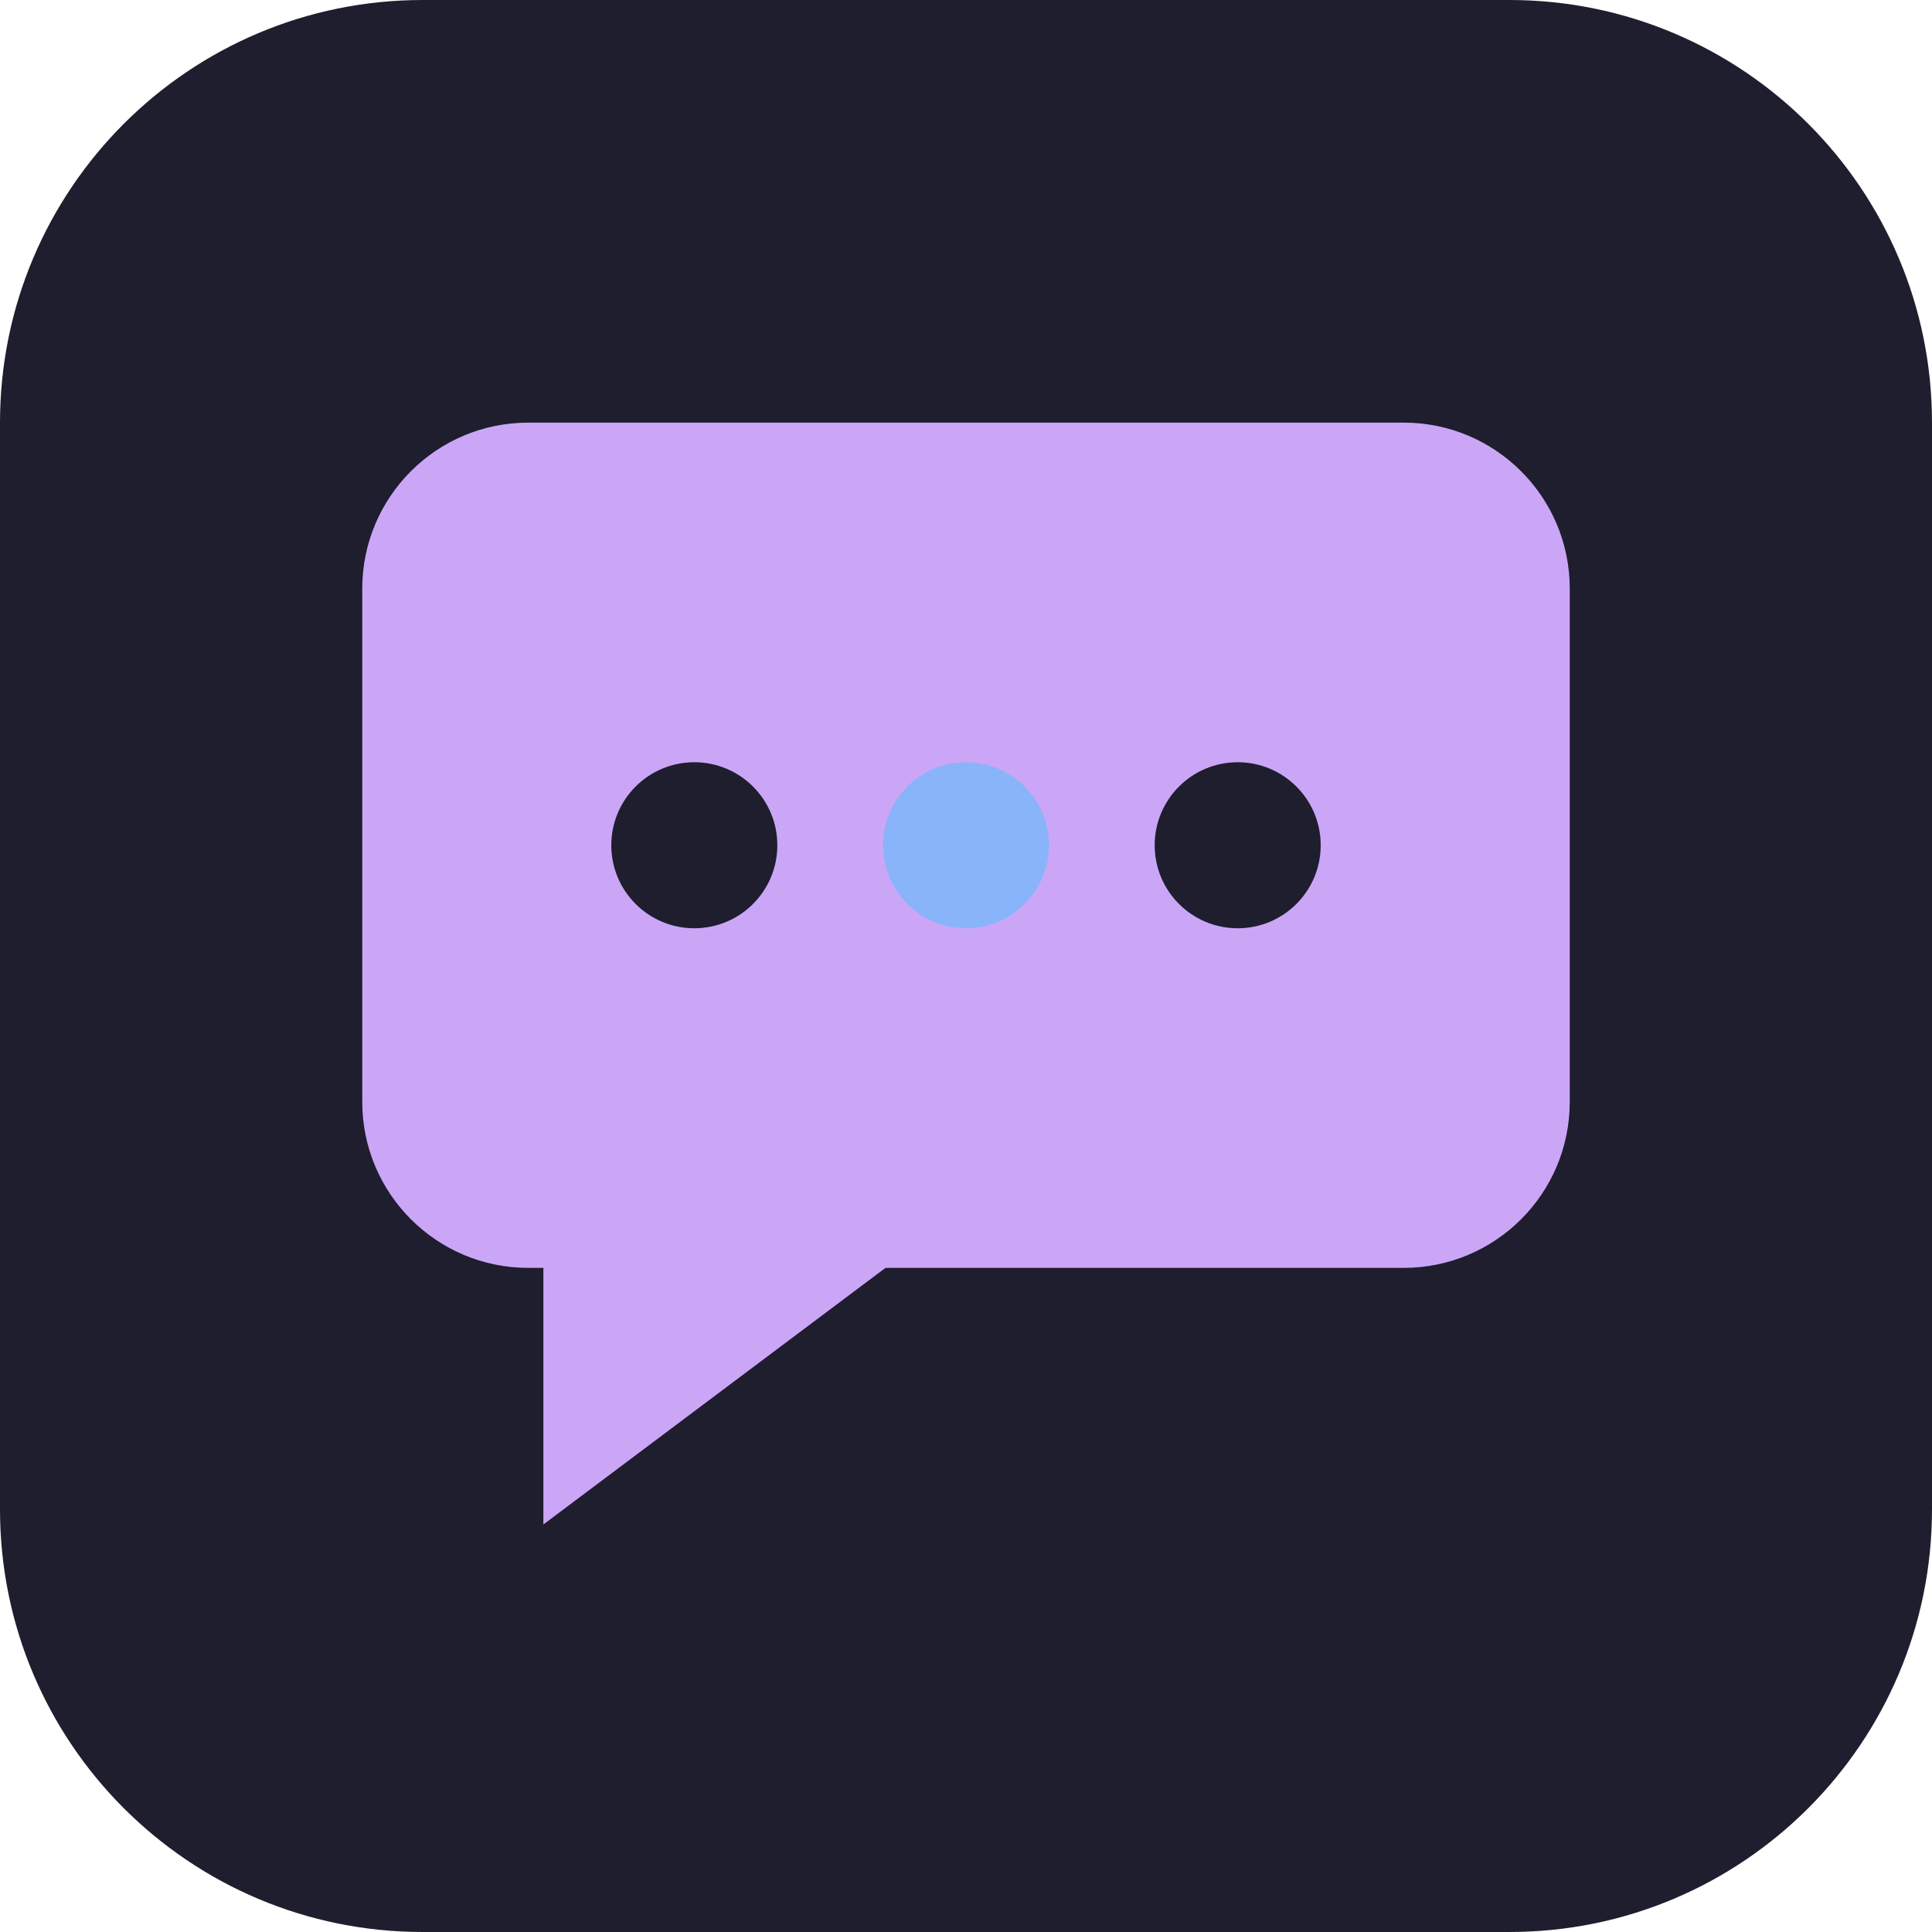
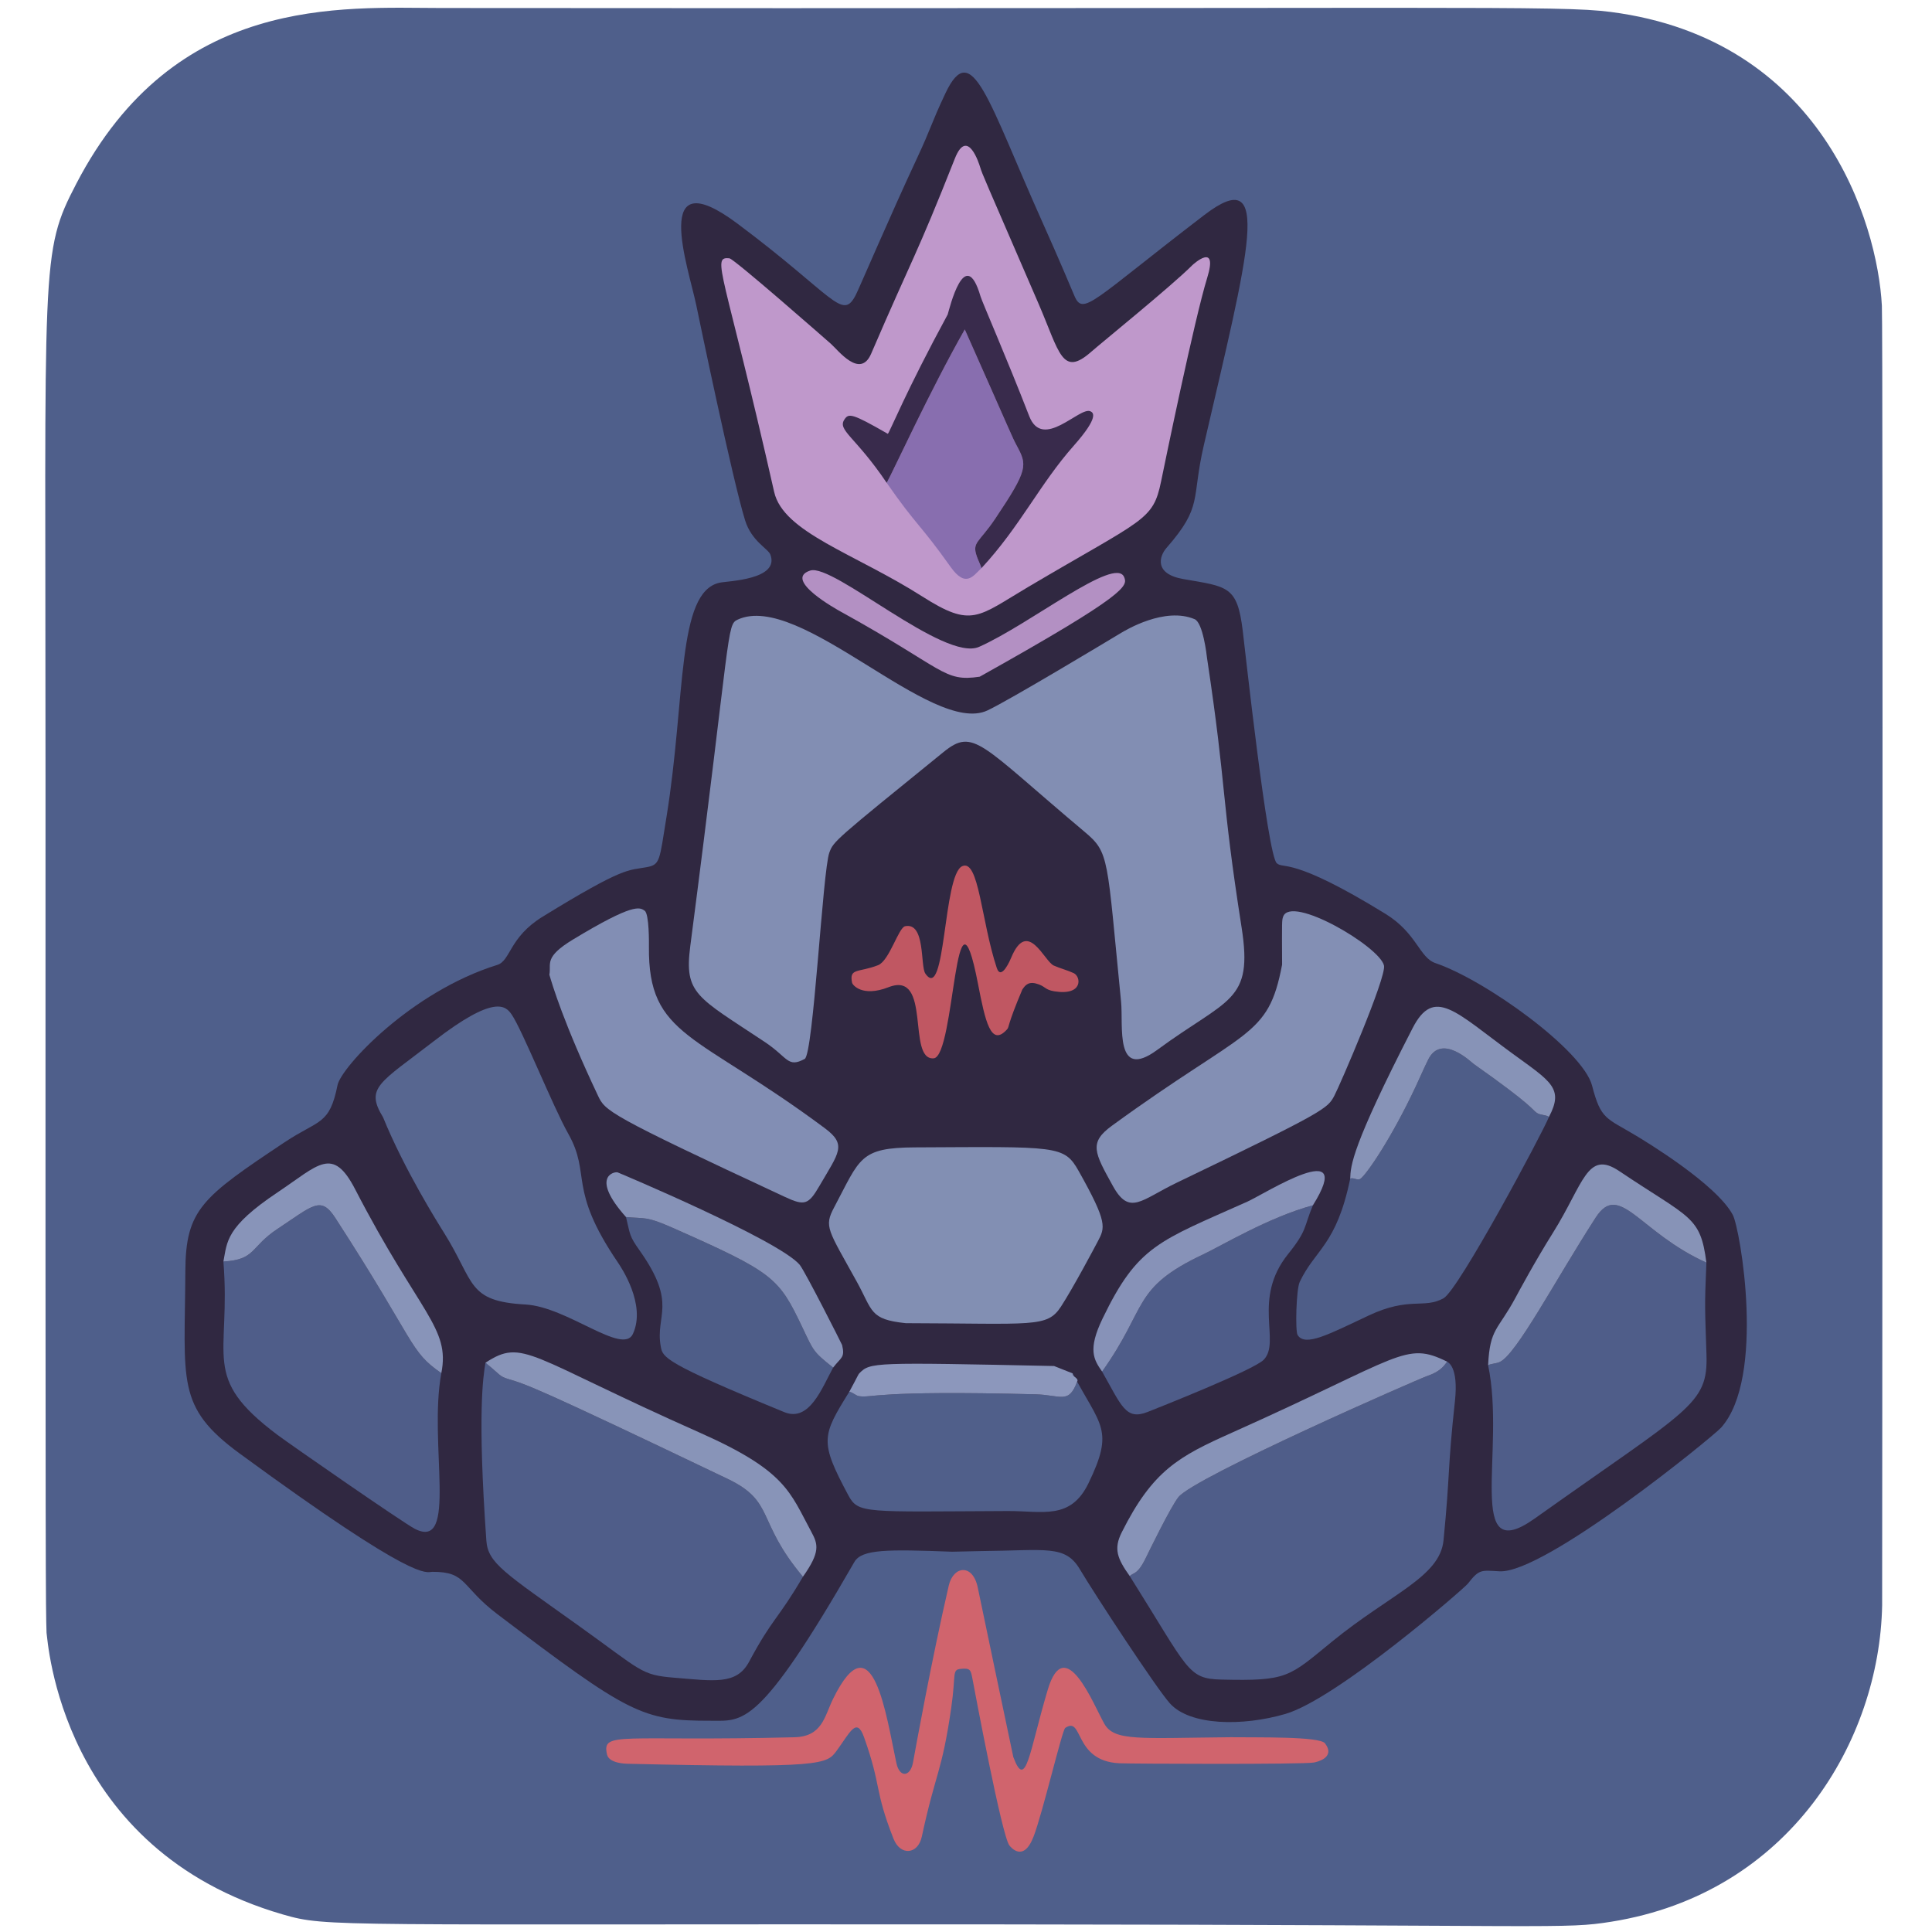
- <svg xmlns="http://www.w3.org/2000/svg" viewBox="0 0 512 512" width="512" height="512" role="img" aria-label="Isane">
-   <rect width="512" height="512" rx="112" ry="112" fill="#1e1e2e" />
-   <path d="M144 300 L144 404 L240 332 Z" fill="#cba6f7" />
-   <rect x="96" y="112" width="320" height="224" rx="44" ry="44" fill="#cba6f7" />
-   <circle cx="184" cy="224" r="22" fill="#1e1e2e" />
-   <circle cx="256" cy="224" r="22" fill="#89b4fa" />
-   <circle cx="328" cy="224" r="22" fill="#1e1e2e" />
+ <svg xmlns="http://www.w3.org/2000/svg" role="img" aria-label="Isane" width="1800" height="1800" viewBox="0 0 1800 1800" version="1.1" style="fill-rule:evenodd;clip-rule:evenodd;stroke-linejoin:round;stroke-miterlimit:2;">
+   <g transform="matrix(8.647974,0,0,8.647974,-6692.876,-1371.131)">
+     <path d="M778.938,334.456C778.849,331.416 778.814,331.419 778.828,242.499C778.836,186.263 778.23,185.866 782.153,178.325C792.769,157.92 810.687,159.4 821.5,159.411C931.866,159.52 941.805,159.107 947.449,159.836C970.2,162.775 976.195,182.516 976.665,191.491C976.804,194.151 976.696,331.406 976.694,331.504C976.411,346.025 966.784,362.511 947.511,365.583C942.375,366.402 942.352,365.924 882.501,365.872C809.354,365.809 809.248,366.204 804.411,364.805C780.31,357.832 779.079,335.158 778.938,334.456Z" style="fill:rgb(79,95,139);" />
+     <path d="M876.501,325.721C869.554,325.462 866.769,325.436 865.968,326.828C855.638,344.793 853.987,343.922 850.495,343.931C843.113,343.949 841.685,343.191 827.527,332.463C823.557,329.456 824.249,327.873 820.514,327.888C819.772,327.891 818.971,329.22 799.737,315.137C792.854,310.098 793.835,307.376 793.892,295.504C793.924,288.853 795.696,287.534 804.579,281.613C808.303,279.131 809.414,279.807 810.288,275.45C810.669,273.552 818.144,265.408 827.5,262.501C828.94,262.053 828.772,259.525 832.388,257.304C841.288,251.836 841.555,252.355 843.59,251.973C845.055,251.697 844.96,251.311 845.732,246.538C847.824,233.611 846.812,222.319 851.46,221.324C852.329,221.138 857.93,221.013 856.923,218.306C856.68,217.653 854.896,216.872 854.192,214.595C852.83,210.186 849.319,193.272 848.932,191.41C848.099,187.395 843.947,175.593 853.389,182.653C863.849,190.473 864.661,193.196 866.134,190.298C866.522,189.534 869.833,181.768 872.713,175.604C874.327,172.151 874.125,172.116 875.768,168.621C878.646,162.499 880.378,169.449 886.277,182.595C887.976,186.381 889.402,189.773 889.666,190.401C890.613,192.655 891.553,190.987 903.658,181.721C911.19,175.955 908.424,185.744 903.615,206.526C902.247,212.435 903.554,213.048 899.588,217.586C898.835,218.447 898.204,220.378 901.416,220.935C906.18,221.762 907.215,221.657 907.804,226.461C908.079,228.7 910.468,250.608 911.469,251.539C912.227,252.243 912.973,250.717 923.185,257C926.567,259.08 926.834,261.719 928.567,262.307C933.976,264.144 944.46,271.706 945.445,275.511C946.403,279.215 946.959,278.955 950.231,280.928C951.151,281.483 958.846,286.124 960.605,289.437C961.414,290.961 964.156,306.991 959.34,312.358C958.464,313.334 940.342,328.095 935.475,327.831C933.484,327.723 933.295,327.579 932.059,329.165C931.656,329.683 917.958,341.575 912.414,343.195C907.75,344.558 902.101,344.461 899.951,342.048C898.461,340.376 891.864,330.309 890.274,327.633C888.679,324.948 886.689,325.585 879.495,325.655C878.497,325.677 877.499,325.699 876.501,325.721Z" style="fill:rgb(48,40,65);" />
+     <path d="M903.963,229.445C906.14,243.924 905.416,243.973 907.688,258.48C908.952,266.552 906.247,266.032 898.602,271.655C893.98,275.054 894.955,269.023 894.703,266.481C893.154,250.858 893.474,250.434 890.768,248.161C879.49,238.686 878.841,236.916 875.562,239.578C863.798,249.124 863.733,249.172 863.274,250.399C862.555,252.325 861.556,272.131 860.617,272.632C858.753,273.626 858.843,272.483 856.309,270.799C848.994,265.935 847.619,265.646 848.29,260.481C852.703,226.517 852.192,225.866 853.381,225.31C860.085,222.178 874.308,237.882 880.298,235.091C882.647,233.996 893.517,227.448 894.655,226.763C895.211,226.428 899.417,223.894 902.626,225.256C903.526,225.637 903.923,229.096 903.963,229.445Z" style="fill:rgb(130,142,179);" />
+     <path d="M885.842,191.341C888.071,196.515 888.345,199.21 891.468,196.464C892.583,195.484 900.236,189.277 902.348,187.146C902.467,187.026 905.199,184.536 903.977,188.492C902.6,192.949 899.376,208.64 899.015,210.401C898.134,214.685 897.224,214.374 884.668,221.8C879.235,225.013 878.646,226.223 873.297,222.817C865.987,218.162 858.317,215.925 857.326,211.542C851.931,187.685 850.478,186.156 852.514,186.382C853.011,186.437 862.571,194.827 863.43,195.581C864.227,196.281 866.589,199.413 867.775,196.658C872.296,186.151 872.574,186.311 876.792,175.635C878.16,172.172 879.433,176.283 879.5,176.5C879.799,177.467 879.832,177.418 885.842,191.341Z" style="fill:rgb(191,152,203);" />
+     <path d="M929.842,305.252C929.881,305.314 931.083,305.707 930.668,309.517C929.853,316.993 930.177,316.985 929.441,324.494C929.052,328.452 923.732,330.257 917.424,335.411C912.771,339.213 912.676,339.67 905.5,339.496C901.838,339.408 902,338.461 895.639,328.35C895.995,327.947 896.451,328.273 897.356,326.412C897.617,325.875 900.056,320.856 900.886,319.833C902.649,317.66 926.68,307.132 927.738,306.769C929.376,306.208 929.645,305.394 929.842,305.252Z" style="fill:rgb(79,93,137);" />
+     <path d="M826.224,305.361C827.847,306.674 827.712,306.828 828.676,307.114C830.667,307.704 831.703,308.012 852.305,317.868C857.468,320.338 855.342,322.362 860.427,328.417C857.675,333.124 857.188,332.789 854.626,337.577C853.277,340.099 850.848,339.642 846.522,339.291C842.941,339.001 843.047,338.545 836.341,333.751C828.273,327.982 826.492,326.969 826.32,324.517C825.349,310.746 825.978,306.873 826.224,305.361Z" style="fill:rgb(79,93,137);" />
+     <path d="M815.195,278.923C813.235,275.715 814.804,275.246 820.668,270.714C827.232,265.64 828.411,266.919 829.051,267.853C830.199,269.529 833.491,277.76 835.14,280.681C837.659,285.143 835.028,286.516 840.469,294.527C840.824,295.049 843.564,299.084 842.113,302.25C841.032,304.61 835.042,299.339 830.545,299.089C824.184,298.735 825.124,296.715 821.743,291.333C821.146,290.382 817.481,284.548 815.195,278.923Z" style="fill:rgb(87,102,144);" />
+     <path d="M957.76,294.575C957.546,299.539 957.614,299.487 957.769,304.491C957.937,309.908 955.963,310.271 939.259,322.148C931.682,327.535 936.174,314.781 934.243,305.624C934.638,305.443 935.105,305.462 935.5,305.28C937.319,304.443 941.469,296.478 945.838,289.718C948.396,285.761 950.522,291.318 957.76,294.575Z" style="fill:rgb(79,93,137);" />
+     <path d="M797.992,294.457C801.496,294.265 800.863,292.904 803.788,290.965C807.686,288.383 808.483,287.345 810.054,289.77C818.832,303.321 817.99,304.083 821.471,306.482C820.064,314.06 823.337,325.692 818.607,323.25C817.331,322.591 805.17,314.152 803.808,313.129C795.452,306.856 798.831,304.864 797.992,294.457Z" style="fill:rgb(79,93,137);" />
+     <path d="M871.51,301.1C867.594,300.695 867.968,299.783 866.235,296.643C863.115,290.993 862.675,290.724 863.789,288.623C866.589,283.348 866.505,282.189 872.498,282.161C887.887,282.087 888.565,281.917 890.14,284.719C893.279,290.303 892.987,290.791 892.173,292.327C891.873,292.895 889.527,297.323 888.223,299.319C886.725,301.609 885.282,301.135 871.51,301.1Z" style="fill:rgb(130,143,179);" />
+     <path d="M906.501,345.706C909.397,345.744 916.097,345.602 916.673,346.366C917.879,347.966 915.668,348.394 915.481,348.431C914.347,348.651 895.736,348.572 894.5,348.511C889.548,348.265 890.648,343.369 888.684,344.708C888.351,344.935 886.258,353.856 885.278,356.402C884.178,359.263 882.809,357.541 882.67,357.367C881.862,356.351 878.957,340.835 878.686,339.387C878.504,338.415 878.429,338.248 877.43,338.343C876.456,338.435 876.929,338.892 876.413,342.478C875.394,349.561 874.748,349.376 873.235,356.415C872.815,358.367 870.915,358.495 870.191,356.657C868.082,351.31 868.93,351.096 867.01,345.707C866.207,343.452 865.483,345.228 864.064,347.156C862.992,348.613 862.658,349.068 841.495,348.564C841.303,348.56 839.532,348.518 839.32,347.567C838.746,344.996 840.714,346.183 859.511,345.71C862.522,345.634 862.745,343.466 863.673,341.576C867.961,332.837 869.393,343.391 870.498,348.501C870.844,350.1 872.004,349.997 872.29,348.41C872.567,346.881 874.258,337.511 876.138,329.368C876.63,327.238 878.716,326.973 879.259,329.568C879.565,331.029 883.066,347.767 883.09,347.833C884.464,351.539 884.819,347.228 886.803,340.588C888.665,334.357 891.733,342.209 892.894,344.252C893.978,346.161 896.624,345.798 906.501,345.706Z" style="fill:rgb(208,100,109);" />
+     <path d="M940.801,278.875C940.127,280.571 931.071,297.513 929.444,298.415C927.317,299.593 925.785,298.202 921.386,300.27C917.09,302.29 914.517,303.687 913.715,302.366C913.458,301.943 913.565,297.469 913.947,296.659C915.618,293.12 917.893,292.743 919.386,285.535C919.694,285.358 920.144,285.747 920.452,285.569C921.049,285.226 923.812,281.248 926.495,275.498C926.928,274.569 927.331,273.627 927.787,272.709C929.215,269.831 932.418,272.981 932.697,273.178C939.206,277.764 938.929,278.072 939.503,278.454C939.882,278.705 940.422,278.623 940.801,278.875Z" style="fill:rgb(78,93,136);" />
+     <path d="M833.109,263.558C833.34,262.371 832.465,261.697 835.663,259.762C842.181,255.818 842.835,256.281 843.378,256.666C843.874,257.017 843.84,260.21 843.836,260.521C843.73,270.311 848.936,269.778 862.791,280.1C865.19,281.888 864.309,282.702 862.204,286.315C861.026,288.337 860.617,288.489 858.498,287.503C839.281,278.564 839.126,278.237 838.342,276.579C834.63,268.733 833.426,264.635 833.109,263.558Z" style="fill:rgb(130,142,180);" />
+     <path d="M912.049,262.474C912.026,257.699 912.025,257.701 912.16,257.311C912.998,254.9 922.57,260.535 923.027,262.572C923.307,263.82 918.243,275.542 917.677,276.597C916.944,277.963 916.802,278.227 900.717,285.957C896.874,287.804 895.62,289.572 893.82,286.32C891.819,282.706 891.215,281.65 893.717,279.827C908.271,269.219 910.534,270.472 912.049,262.474Z" style="fill:rgb(131,143,180);" />
+     <path d="M889.488,306.511C892.493,312.199 894.007,312.529 891.194,318.338C889.256,322.341 886.265,321.321 882.495,321.338C866.986,321.404 866.396,321.66 865.3,319.609C862.213,313.831 862.457,313.263 865.42,308.492C865.81,308.543 866.11,308.916 866.5,308.967C868.006,309.164 868.008,308.315 885.488,308.763C888.22,308.833 889.077,309.891 889.993,307.326C890.101,307.025 889.381,306.812 889.488,306.511Z" style="fill:rgb(80,95,138);" />
+     <path d="M915.368,288.4C914.367,290.778 914.789,291.052 912.698,293.651C908.777,298.523 911.957,303.105 910.065,305.045C908.986,306.149 898.584,310.261 897.564,310.664C895.207,311.595 894.762,310.024 892.657,306.314C897.638,299.331 895.8,297.339 903.575,293.675C905.56,292.74 910.635,289.677 915.368,288.4Z" style="fill:rgb(78,92,137);" />
+     <path d="M841.364,289.665C843.448,289.86 843.519,289.557 846.358,290.812C857.332,295.666 857.81,296.184 860.374,301.568C861.58,304.102 861.512,304.164 863.681,305.885C862.483,308.069 861.127,311.796 858.419,310.684C845.431,305.352 845.329,304.802 845.111,303.616C844.483,300.209 846.96,299.097 842.849,293.292C841.683,291.646 841.844,291.611 841.364,289.665Z" style="fill:rgb(78,93,136);" />
+     <path d="M877.863,194.041C882.999,205.588 882.926,205.561 883.443,206.525C884.586,208.659 884.738,209.067 881.154,214.412C879.385,217.05 878.616,216.929 879.163,218.5C879.31,218.924 879.521,219.324 879.669,219.749C878.802,220.532 878.003,221.978 876.327,219.614C873.031,214.966 872.715,215.263 869.452,210.569C870.189,209.247 874.079,200.707 877.863,194.041Z" style="fill:rgb(136,110,175);" />
+     <path d="M885.501,264.498C884.522,264.252 884.229,264.968 884.064,265.15C882.393,269.1 882.67,269.167 882.424,269.44C880.679,271.382 880.078,268.621 879.286,264.536C876.779,251.604 876.833,272.388 874.511,272.567C871.586,272.792 874.343,263.08 869.653,264.903C866.775,266.022 865.764,264.626 865.725,264.439C865.385,262.797 866.395,263.363 868.521,262.533C869.743,262.057 870.716,258.48 871.44,258.333C873.644,257.885 873.052,262.617 873.617,263.437C875.831,266.646 875.504,252.813 877.587,251.868C879.387,251.051 879.623,257.731 881.307,262.821C881.795,264.293 882.806,261.863 882.864,261.722C884.639,257.456 886.423,262.118 887.45,262.572C888.149,262.881 888.899,263.066 889.593,263.385C890.398,263.754 890.643,265.851 887.52,265.348C886.404,265.168 886.585,264.772 885.501,264.498Z" style="fill:rgb(192,87,98);" />
+     <path d="M826.224,305.361C830.313,302.697 830.73,304.645 849.322,312.899C858.597,317.017 859.001,319.259 861.338,323.591C862.053,324.916 862.321,325.742 860.427,328.417C855.342,322.362 857.468,320.338 852.305,317.868C831.703,308.012 830.667,307.704 828.676,307.114C827.712,306.828 827.847,306.674 826.224,305.361Z" style="fill:rgb(136,148,184);" />
+     <path d="M929.842,305.252C929.645,305.394 929.376,306.208 927.738,306.769C926.68,307.132 902.649,317.66 900.886,319.833C900.056,320.856 897.617,325.875 897.356,326.412C896.451,328.273 895.995,327.947 895.639,328.35C894.277,326.45 893.887,325.402 894.772,323.636C898.137,316.922 900.947,315.445 906.66,312.89C925.028,304.678 925.277,303.005 929.842,305.252Z" style="fill:rgb(135,147,184);" />
+     <path d="M797.992,294.457C798.41,292.335 798.192,290.77 803.854,286.988C808.24,284.057 809.752,281.969 812.183,286.669C819.161,300.158 822.439,301.563 821.471,306.482C817.99,304.083 818.832,303.321 810.054,289.77C808.483,287.345 807.686,288.383 803.788,290.965C800.863,292.904 801.496,294.265 797.992,294.457Z" style="fill:rgb(136,148,185);" />
+     <path d="M957.76,294.575C950.522,291.318 948.396,285.761 945.838,289.718C941.469,296.478 937.319,304.443 935.5,305.28C935.105,305.462 934.638,305.443 934.243,305.624C934.44,301.611 935.298,301.893 937.206,298.334C937.511,297.765 939.279,294.468 941.238,291.345C944.535,286.085 944.901,282.387 948.363,284.711C956.032,289.859 957.11,289.518 957.76,294.575Z" style="fill:rgb(135,147,183);" />
+     <path d="M879.473,231.452C875.534,232.04 875.786,230.666 864.524,224.457C864.136,224.243 858.217,220.98 861.216,220.016C863.696,219.219 875.648,229.902 879.405,228.237C884.871,225.814 894.08,218.39 895.033,220.725C895.418,221.668 895.488,222.504 879.473,231.452Z" style="fill:rgb(179,144,195);" />
+     <path d="M940.801,278.875C940.422,278.623 939.882,278.705 939.503,278.454C938.929,278.072 939.206,277.764 932.697,273.178C932.418,272.981 929.215,269.831 927.787,272.709C927.331,273.627 926.928,274.569 926.495,275.498C923.812,281.248 921.049,285.226 920.452,285.569C920.144,285.747 919.694,285.358 919.386,285.535C919.436,284.132 919.507,282.15 926.104,269.323C928.432,264.795 930.717,267.568 936.863,272.048C941.025,275.083 942.429,275.79 940.801,278.875Z" style="fill:rgb(135,147,183);" />
+     <path d="M877.863,194.041C874.079,200.707 870.189,209.247 869.452,210.569C866.077,205.556 864.106,204.912 864.9,203.736C865.354,203.064 865.675,203.041 869.576,205.289C869.833,204.982 871.499,200.771 876.023,192.427C876.206,191.84 877.887,184.771 879.558,190.475C879.74,191.096 882.361,197.076 884.804,203.376C886.258,207.125 890.217,202.342 891.393,202.857C891.695,202.989 892.389,203.422 889.601,206.57C885.925,210.719 883.844,215.246 879.669,219.749C879.521,219.324 879.31,218.924 879.163,218.5C878.616,216.929 879.385,217.05 881.154,214.412C884.738,209.067 884.586,208.659 883.443,206.525C882.926,205.561 882.999,205.588 877.863,194.041Z" style="fill:rgb(57,43,76);" />
+     <path d="M841.364,289.665C837.495,285.327 840.082,284.747 840.459,284.853C840.561,284.882 857.845,292.158 860.077,294.808C860.629,295.464 864.622,303.353 864.645,303.449C864.985,304.842 864.53,304.766 863.681,305.885C861.512,304.164 861.58,304.102 860.374,301.568C857.81,296.184 857.332,295.666 846.358,290.812C843.519,289.557 843.448,289.86 841.364,289.665Z" style="fill:rgb(134,146,183);" />
+     <path d="M915.368,288.4C910.635,289.677 905.56,292.74 903.575,293.675C895.8,297.339 897.638,299.331 892.657,306.314C891.761,305.031 891.083,303.968 892.71,300.597C896.516,292.71 898.765,292.276 908.293,288.013C910.184,287.167 920.112,280.806 915.368,288.4Z" style="fill:rgb(135,146,184);" />
+     <path d="M889.488,306.511C889.381,306.812 890.101,307.025 889.993,307.326C889.077,309.891 888.22,308.833 885.488,308.763C868.008,308.315 868.006,309.164 866.5,308.967C866.11,308.916 865.81,308.543 865.42,308.492C866.422,306.649 866.374,306.63 866.502,306.502C867.683,305.307 867.916,305.307 887.485,305.716C887.485,305.716 889.328,306.448 889.488,306.511Z" style="fill:rgb(140,151,188);" />
+   </g>
</svg>
